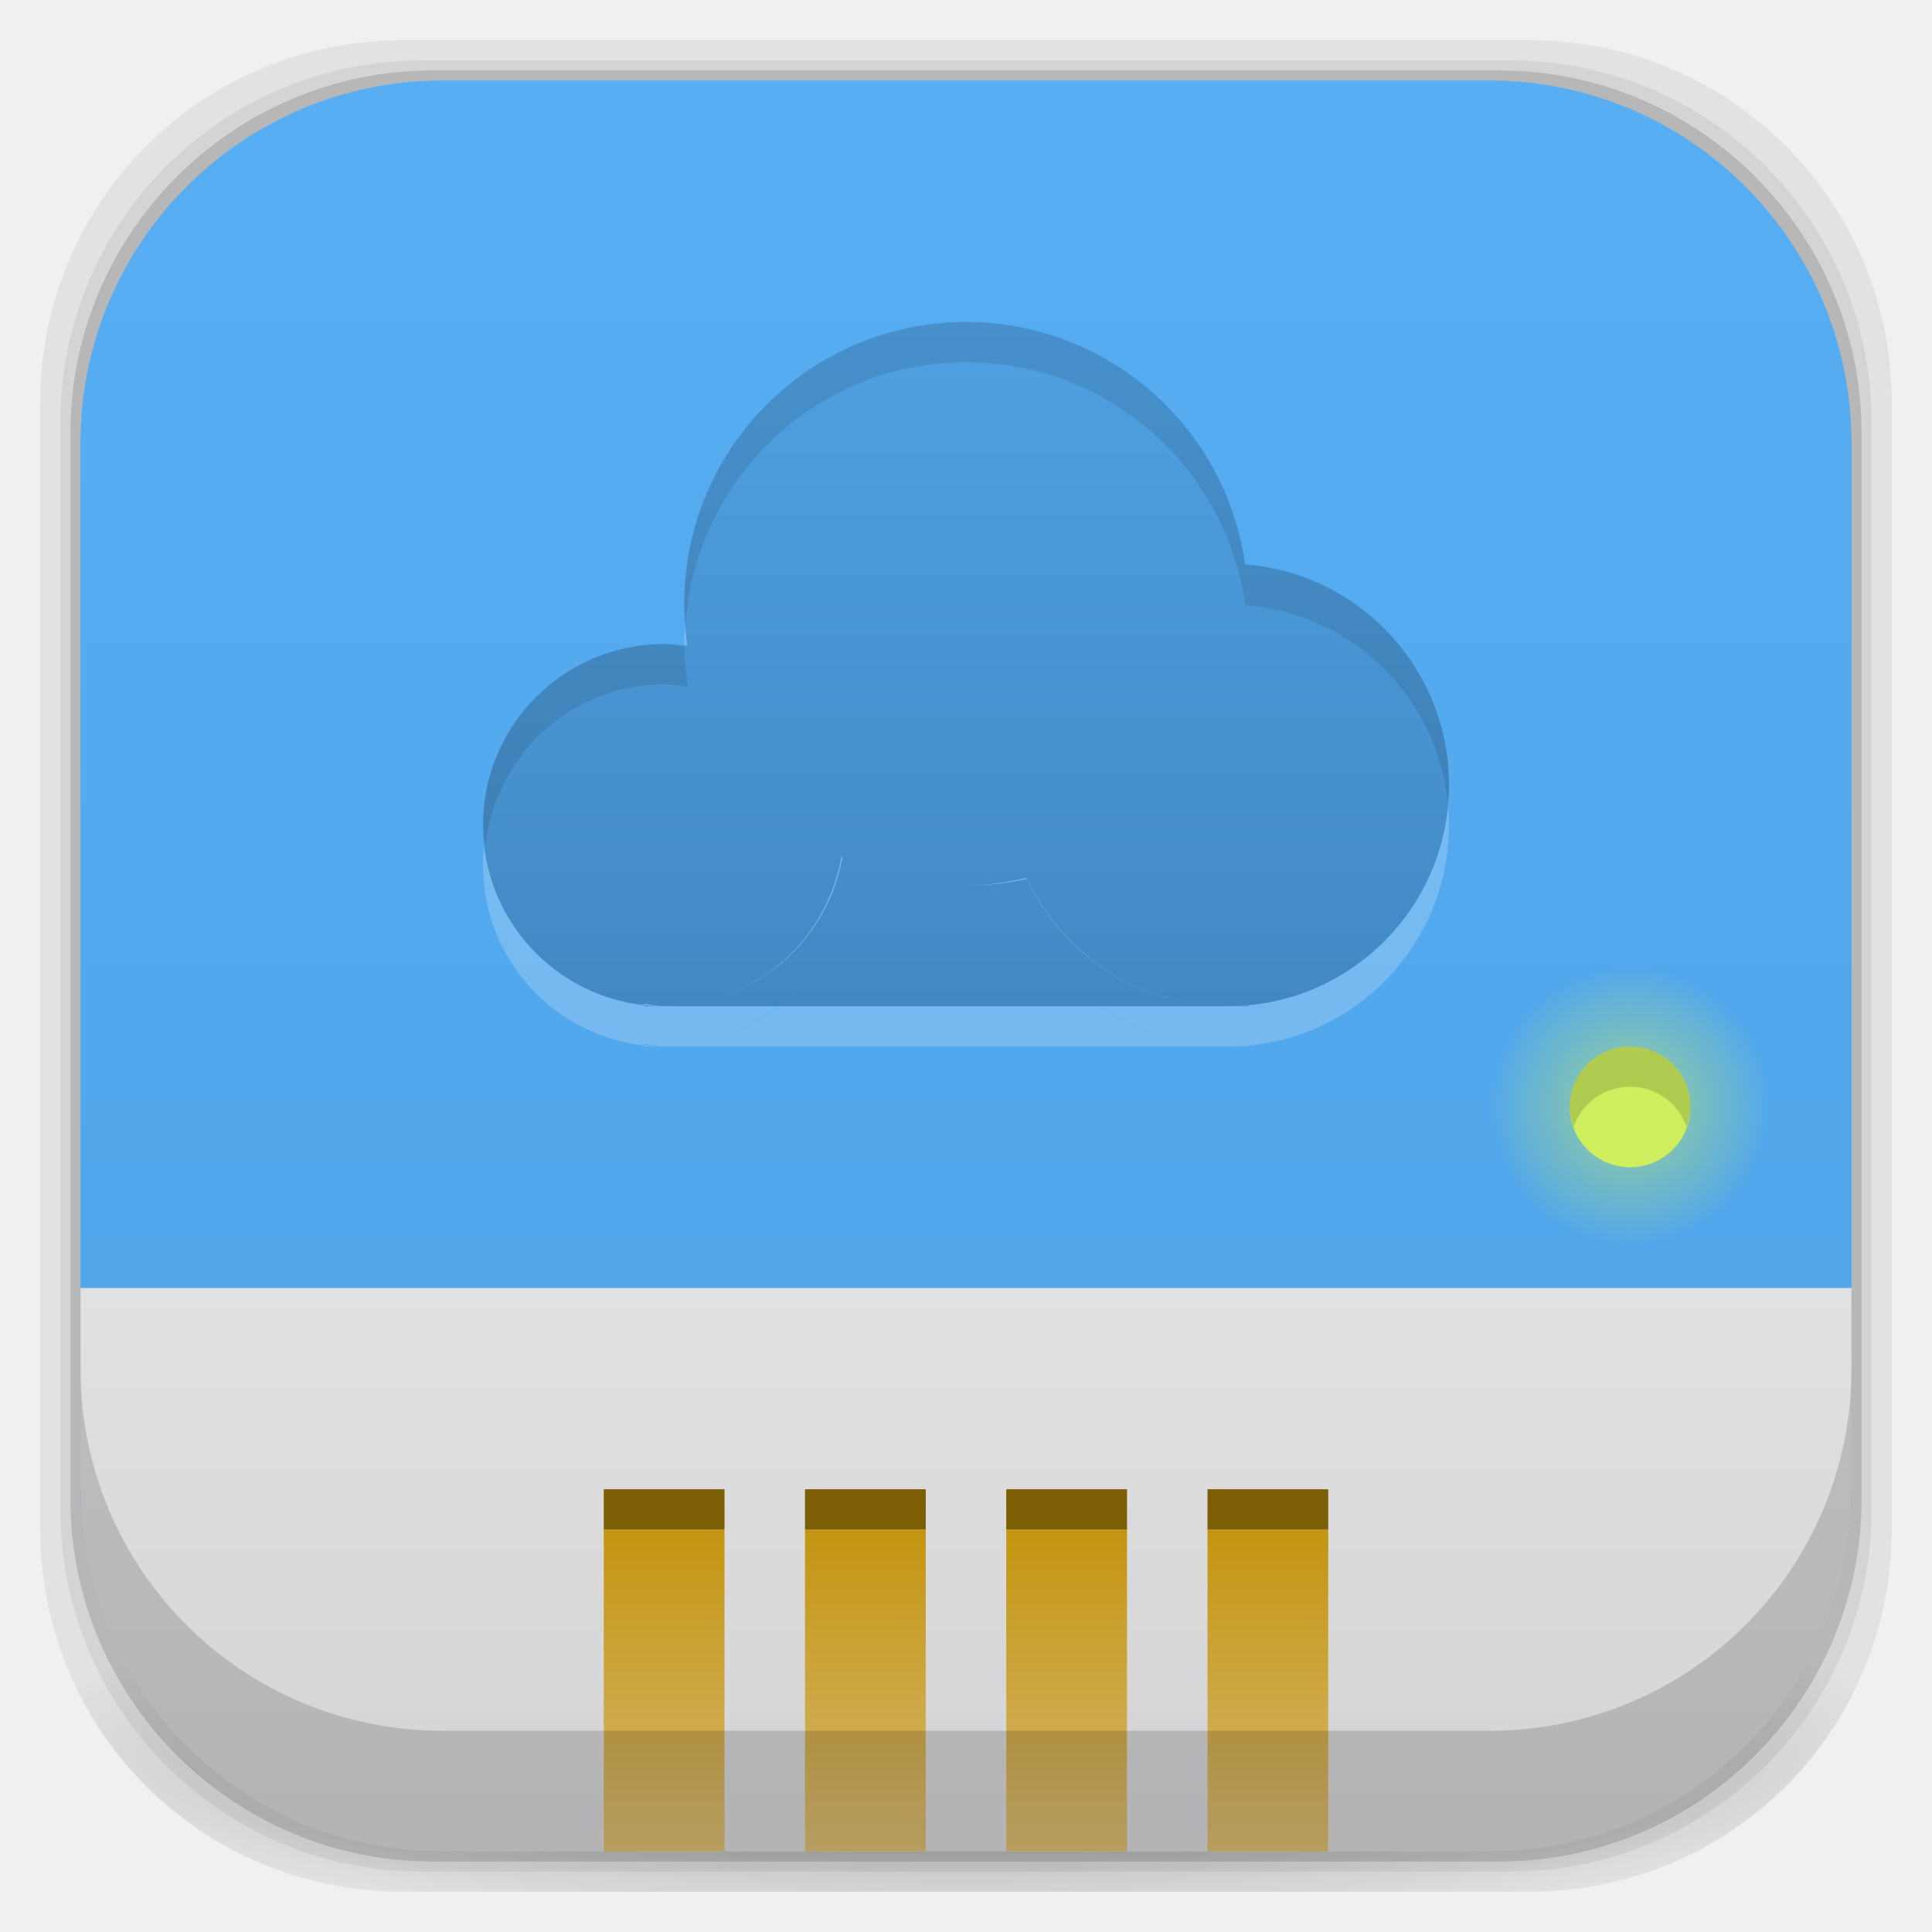
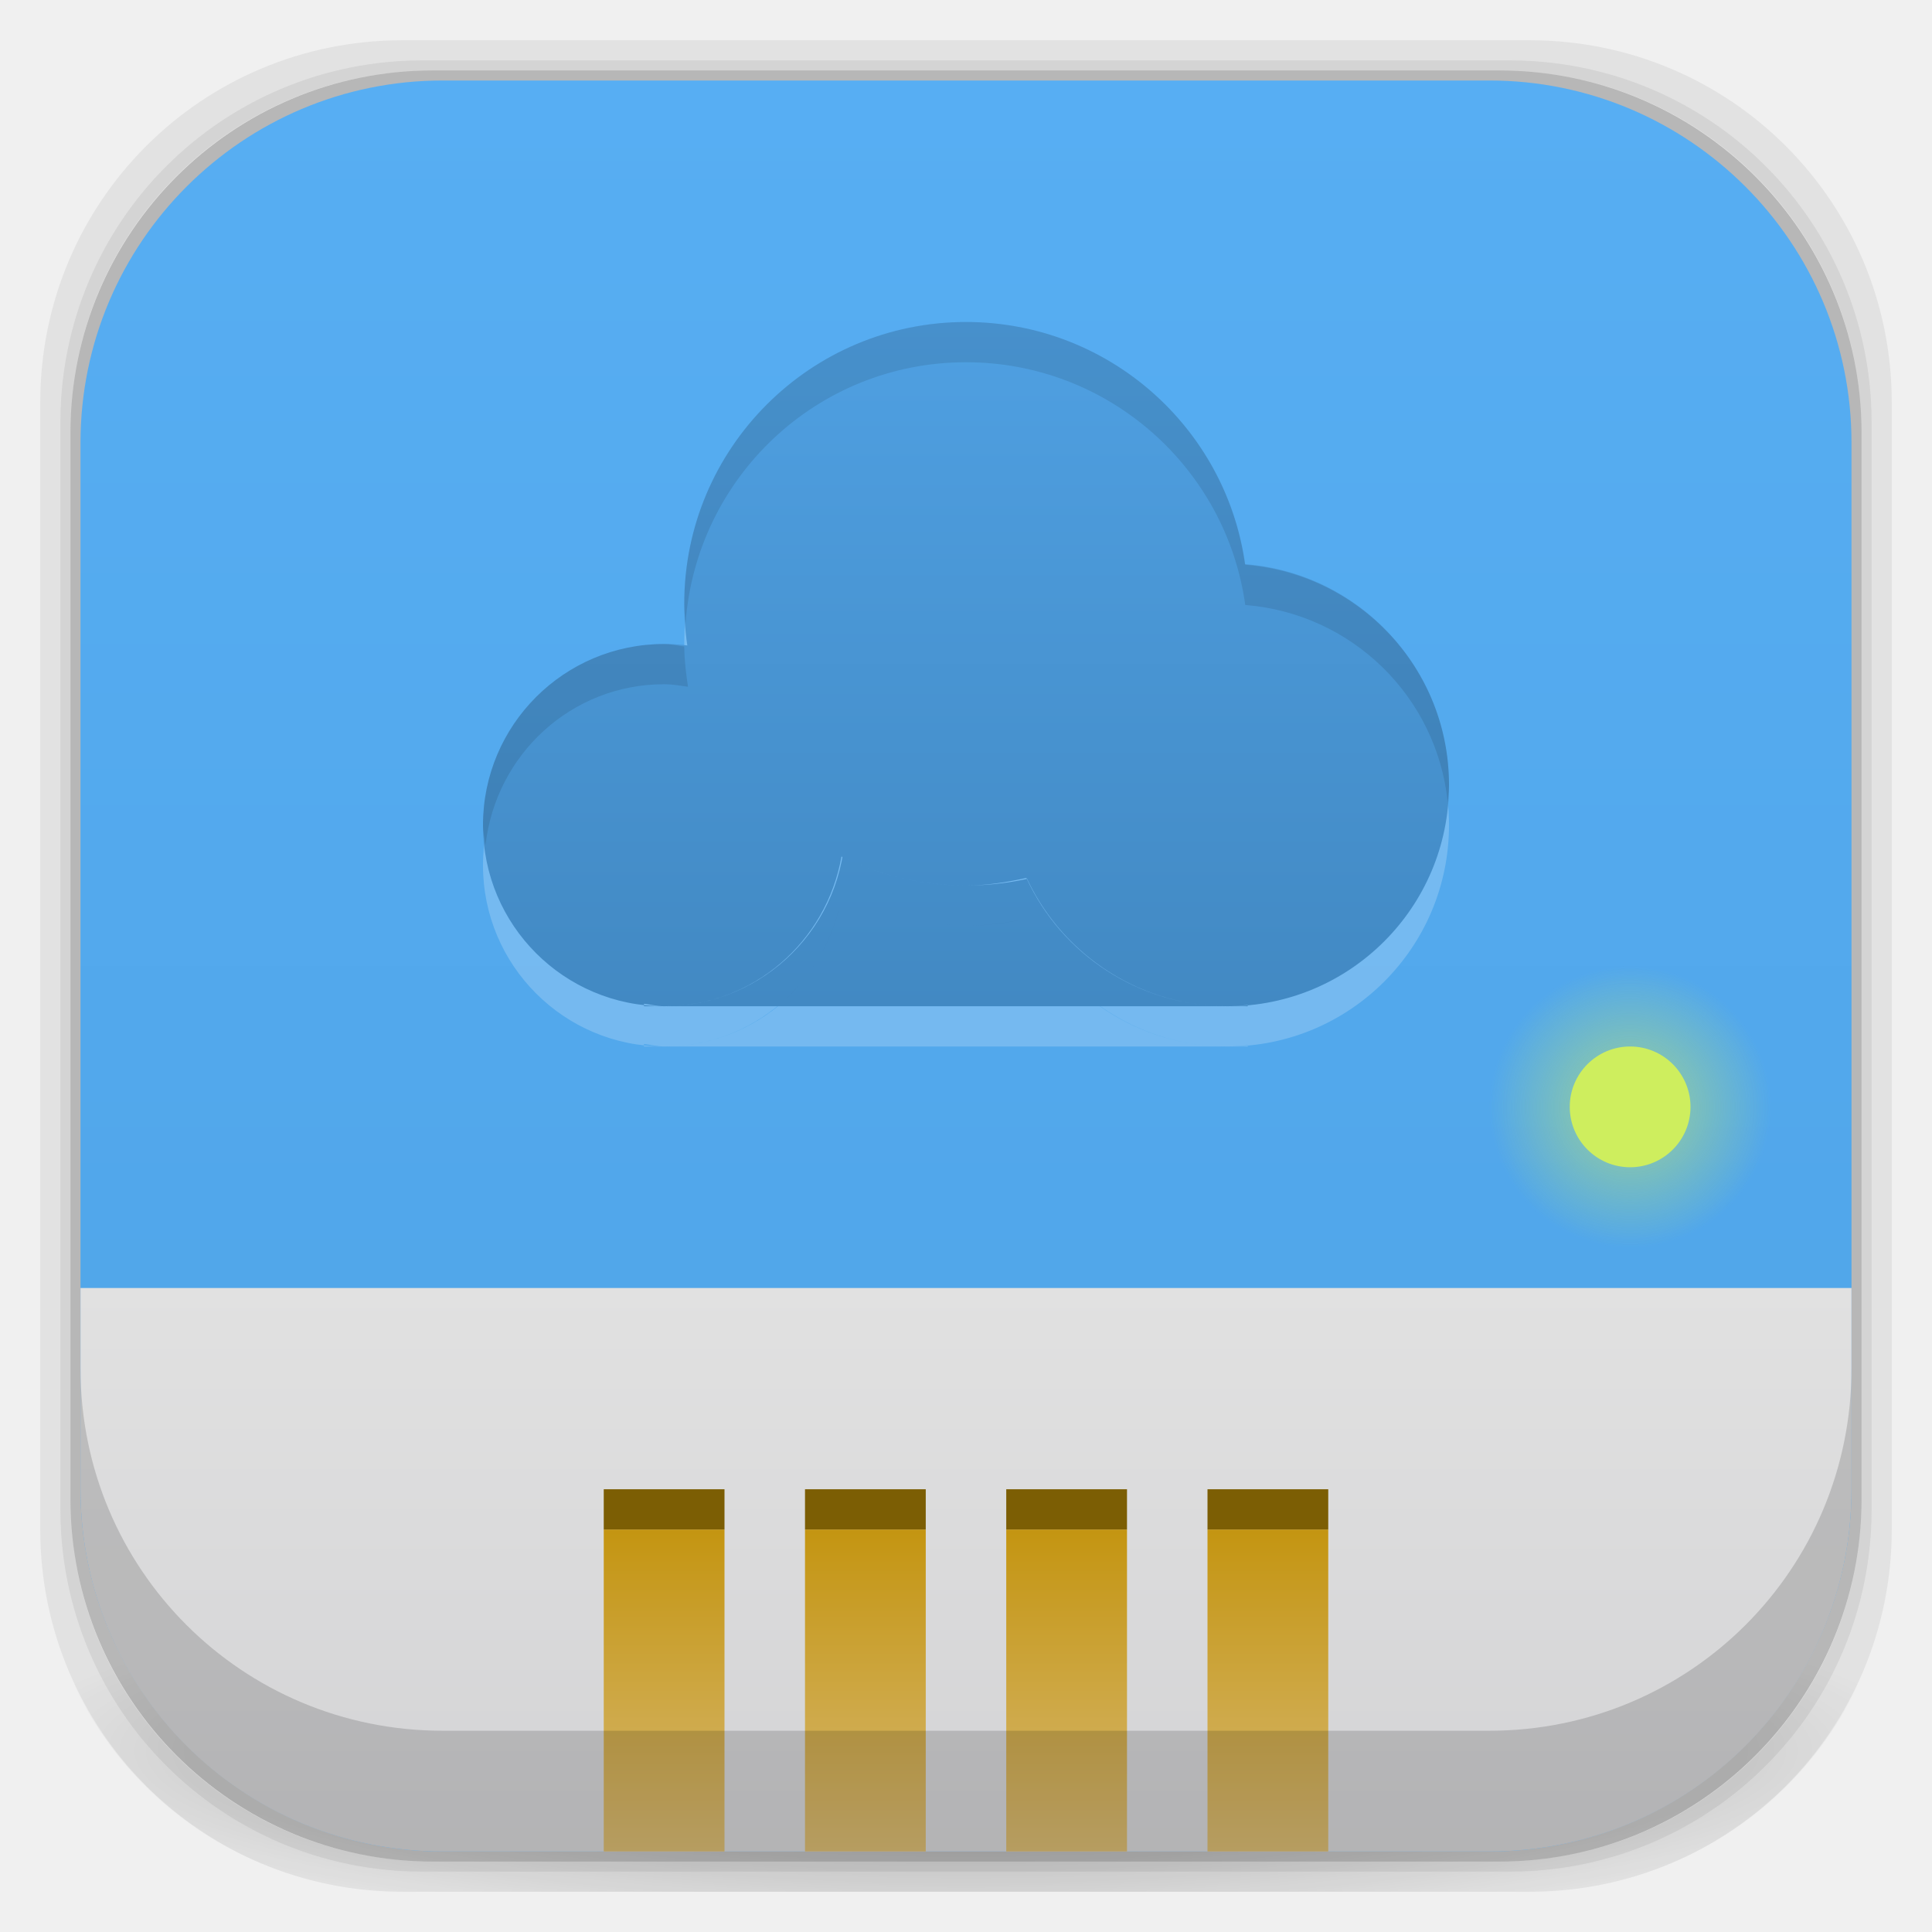
<svg xmlns="http://www.w3.org/2000/svg" xmlns:xlink="http://www.w3.org/1999/xlink" width="48" height="48" id="svg4230" version="1.1">
  <defs id="defs4232">
    <linearGradient id="linearGradient4028">
      <stop style="stop-color:#d6b872;stop-opacity:1;" offset="0" id="stop4030" />
      <stop style="stop-color:#c49511;stop-opacity:1;" offset="1" id="stop4032" />
    </linearGradient>
    <linearGradient id="linearGradient4016">
      <stop style="stop-color:#ceee5e;stop-opacity:1;" offset="0" id="stop4018" />
      <stop style="stop-color:#ceee5e;stop-opacity:0;" offset="1" id="stop4020" />
    </linearGradient>
    <linearGradient id="linearGradient3985">
      <stop style="stop-color:#4289c3;stop-opacity:1;" offset="0" id="stop3987" />
      <stop style="stop-color:#4fa0e2;stop-opacity:1;" offset="1" id="stop3989" />
    </linearGradient>
    <linearGradient id="linearGradient3911">
      <stop style="stop-color:#d3d3d5;stop-opacity:1;" offset="0" id="stop3913" />
      <stop style="stop-color:#e1e1e1;stop-opacity:1;" offset="1" id="stop3915" />
    </linearGradient>
    <linearGradient id="linearGradient3868">
      <stop style="stop-color:#375702;stop-opacity:1;" offset="0" id="stop3870" />
      <stop style="stop-color:#3a5c05;stop-opacity:1;" offset="1" id="stop3872" />
    </linearGradient>
    <linearGradient id="linearGradient3869">
      <stop style="stop-color:#fef3f1;stop-opacity:1;" offset="0" id="stop3871" />
      <stop style="stop-color:#ffe4e7;stop-opacity:1;" offset="1" id="stop3873" />
    </linearGradient>
    <linearGradient id="linearGradient4524">
      <stop style="stop-color:#4ea3e6;stop-opacity:1;" offset="0" id="stop4526" />
      <stop style="stop-color:#57aef3;stop-opacity:1;" offset="1" id="stop4528" />
    </linearGradient>
    <linearGradient id="linearGradient4512">
      <stop style="stop-color:#d9d2d1;stop-opacity:1;" offset="0" id="stop4514" />
      <stop style="stop-color:#fefcfc;stop-opacity:1;" offset="1" id="stop4516" />
    </linearGradient>
    <linearGradient id="linearGradient4243">
      <stop style="stop-color:#000000;stop-opacity:1;" offset="0" id="stop4245" />
      <stop style="stop-color:#000000;stop-opacity:0;" offset="1" id="stop4247" />
    </linearGradient>
    <linearGradient id="linearGradient4216">
      <stop style="stop-color:#a0c4e6;stop-opacity:1;" offset="0" id="stop4218" />
      <stop style="stop-color:#d0e2f1;stop-opacity:1;" offset="1" id="stop4220" />
    </linearGradient>
    <linearGradient id="linearGradient4208">
      <stop style="stop-color:#70a3d6;stop-opacity:1;" offset="0" id="stop4210" />
      <stop style="stop-color:#88b6e1;stop-opacity:1;" offset="1" id="stop4212" />
    </linearGradient>
    <linearGradient id="linearGradient4200">
      <stop style="stop-color:#427dbe;stop-opacity:1;" offset="0" id="stop4202" />
      <stop style="stop-color:#739bd1;stop-opacity:1;" offset="1" id="stop4204" />
    </linearGradient>
    <linearGradient id="linearGradient4192">
      <stop style="stop-color:#4970a4;stop-opacity:1;" offset="0" id="stop4194" />
      <stop style="stop-color:#6090c0;stop-opacity:1;" offset="1" id="stop4196" />
    </linearGradient>
    <radialGradient xlink:href="#linearGradient3688-166-749-5-9-1" id="radialGradient4351" gradientUnits="userSpaceOnUse" gradientTransform="matrix(2.320171,0,0,0.4,28.61784,28.6)" cx="4.993" cy="43.5" fx="4.993" fy="43.5" r="2.5" />
    <linearGradient id="linearGradient3688-166-749-5-9-1">
      <stop id="stop2883-0-2-9" style="stop-color:#181818;stop-opacity:1" offset="0" />
      <stop id="stop2885-5-3-8" style="stop-color:#181818;stop-opacity:0" offset="1" />
    </linearGradient>
    <linearGradient id="linearGradient3688-464-309-8-9-4">
      <stop id="stop2889-9-9-1" style="stop-color:#181818;stop-opacity:1" offset="0" />
      <stop id="stop2891-4-2-9" style="stop-color:#181818;stop-opacity:0" offset="1" />
    </linearGradient>
    <linearGradient id="linearGradient3702-501-757-0-4-0">
      <stop id="stop2895-0-2-1" style="stop-color:#181818;stop-opacity:0" offset="0" />
      <stop id="stop2897-2-8-2" style="stop-color:#181818;stop-opacity:1" offset="0.5" />
      <stop id="stop2899-6-1-6" style="stop-color:#181818;stop-opacity:0" offset="1" />
    </linearGradient>
    <linearGradient id="linearGradient3811-3">
      <stop style="stop-color:#000000;stop-opacity:1;" offset="0" id="stop3813-0" />
      <stop style="stop-color:#000000;stop-opacity:0;" offset="1" id="stop3815-0" />
    </linearGradient>
    <clipPath id="clipPath-887332295">
      <g id="g3945" transform="translate(0,-1004.362)">
        <rect id="rect3947" fill="#1890d0" width="46" height="46" x="1" y="1005.36" rx="4" />
      </g>
    </clipPath>
    <clipPath id="clipPath-867792831">
      <g id="g3940" transform="translate(0,-1004.362)">
        <rect id="rect3942" fill="#1890d0" width="46" height="46" x="1" y="1005.36" rx="4" />
      </g>
    </clipPath>
    <linearGradient gradientTransform="translate(-47.99779,0.00221467)" gradientUnits="userSpaceOnUse" x2="47" x1="1" id="linearGradient3764">
      <stop id="stop3935" stop-opacity="1" stop-color="#e4e4e4" />
      <stop id="stop3937" stop-opacity="1" stop-color="#eee" offset="1" />
    </linearGradient>
    <radialGradient xlink:href="#linearGradient4243" id="radialGradient4274" gradientUnits="userSpaceOnUse" gradientTransform="matrix(1.043478,0,0,0.1956518,-1.04348,35.18481)" cx="24" cy="42.5" fx="24" fy="42.5" r="23" />
    <linearGradient xlink:href="#linearGradient4524" id="linearGradient4530" x1="24" y1="46" x2="24" y2="2" gradientUnits="userSpaceOnUse" />
    <linearGradient xlink:href="#linearGradient4512" id="linearGradient4554" gradientUnits="userSpaceOnUse" x1="12.5" y1="28" x2="12.5" y2="17" />
    <clipPath id="clipPath-368322014">
      <g transform="translate(0,-1004.362)" id="g17">
        <path style="fill:#1890d0" d="m -24,13 c 0,1.105 -0.672,2 -1.5,2 -0.828,0 -1.5,-0.895 -1.5,-2 0,-1.105 0.672,-2 1.5,-2 0.828,0 1.5,0.895 1.5,2 z" transform="matrix(15.33333,0,0,11.5,415,878.8622)" id="path19" />
      </g>
    </clipPath>
    <linearGradient xlink:href="#linearGradient3869" id="linearGradient3875" x1="24" y1="8" x2="24" y2="38" gradientUnits="userSpaceOnUse" gradientTransform="translate(-44,1004.362)" />
    <linearGradient xlink:href="#linearGradient3869" id="linearGradient3908" x1="-44.231" y1="3" x2="-44.231" y2="28" gradientUnits="userSpaceOnUse" gradientTransform="matrix(1.3,0,0,1.04,82.5,6.88)" />
    <clipPath id="clipPath-368322014-4">
      <g transform="translate(0,-1004.362)" id="g17-3">
        <path style="fill:#1890d0" d="m -24,13 c 0,1.105 -0.672,2 -1.5,2 -0.828,0 -1.5,-0.895 -1.5,-2 0,-1.105 0.672,-2 1.5,-2 0.828,0 1.5,0.895 1.5,2 z" transform="matrix(15.33333,0,0,11.5,415,878.8622)" id="path19-0" />
      </g>
    </clipPath>
    <linearGradient xlink:href="#linearGradient3868" id="linearGradient3874" x1="24" y1="1015.362" x2="24" y2="1039.362" gradientUnits="userSpaceOnUse" />
    <linearGradient xlink:href="#linearGradient4524-0" id="linearGradient4530-7" x1="24" y1="46" x2="24" y2="2" gradientUnits="userSpaceOnUse" />
    <linearGradient id="linearGradient4524-0">
      <stop style="stop-color:#76bc19;stop-opacity:1;" offset="0" id="stop4526-6" />
      <stop style="stop-color:#85d509;stop-opacity:1;" offset="1" id="stop4528-0" />
    </linearGradient>
    <linearGradient xlink:href="#linearGradient3911" id="linearGradient3917" x1="24" y1="46" x2="24" y2="32" gradientUnits="userSpaceOnUse" />
    <linearGradient xlink:href="#linearGradient3985" id="linearGradient3991" x1="24" y1="25" x2="24" y2="8" gradientUnits="userSpaceOnUse" />
    <radialGradient xlink:href="#linearGradient4016" id="radialGradient4022" cx="40.5" cy="27.5" fx="40.5" fy="27.5" r="1.5" gradientUnits="userSpaceOnUse" />
    <linearGradient xlink:href="#linearGradient4028" id="linearGradient4034" x1="33" y1="1050.362" x2="33" y2="1042.362" gradientUnits="userSpaceOnUse" gradientTransform="translate(-1,0)" />
    <linearGradient xlink:href="#linearGradient4028" id="linearGradient4038" gradientUnits="userSpaceOnUse" x1="33" y1="1050.362" x2="33" y2="1042.362" gradientTransform="translate(-6,0)" />
    <linearGradient xlink:href="#linearGradient4028" id="linearGradient4042" gradientUnits="userSpaceOnUse" gradientTransform="translate(-11,0)" x1="33" y1="1050.362" x2="33" y2="1042.362" />
    <linearGradient xlink:href="#linearGradient4028" id="linearGradient4046" gradientUnits="userSpaceOnUse" gradientTransform="translate(-16,0)" x1="33" y1="1050.362" x2="33" y2="1042.362" />
  </defs>
  <g id="layer3" style="display:inline">
    <path style="opacity:0.06;fill:#000000;fill-opacity:1;stroke:none" d="M 10,1 C 5.014,1 1,5.014 1,10 l 0,28 c 0,4.986 4.014,9 9,9 l 28,0 c 4.986,0 9,-4.014 9,-9 L 47,10 C 47,5.014 42.986,1 38,1 L 10,1 z m 0.5,0.5 27,0 c 4.986,0 9,4.014 9,9 l 0,27 c 0,4.986 -4.014,9 -9,9 l -27,0 c -4.986,0 -9,-4.014 -9,-9 l 0,-27 c 0,-4.986 4.014,-9 9,-9 z" id="rect3829" />
    <path style="opacity:0.12;fill:#000000;fill-opacity:1;stroke:none" d="m 10.5,1.5 c -4.986,0 -9,4.014 -9,9 l 0,27 c 0,4.986 4.014,9 9,9 l 27,0 c 4.986,0 9,-4.014 9,-9 l 0,-27 c 0,-4.986 -4.014,-9 -9,-9 l -27,0 z m 0.25,0.25 26.5,0 c 4.986,0 9,4.014 9,9 l 0,26.5 c 0,4.986 -4.014,9 -9,9 l -26.5,0 c -4.986,0 -9,-4.014 -9,-9 l 0,-26.5 c 0,-4.986 4.014,-9 9,-9 z" id="rect3827" />
    <rect style="opacity:0.24;fill:#000000;fill-opacity:1;stroke:none" id="rect3038-4" width="44.5" height="44.5" x="1.75" y="1.75" ry="9" rx="9" />
  </g>
  <g id="layer6" style="display:inline">
    <path style="opacity:0.3;fill:url(#radialGradient4274);fill-opacity:1;stroke:none" d="M 1.031,39 C 1.519,43.519 5.347,47 10,47 l 28,0 c 4.653,0 8.481,-3.481 8.969,-8 l -45.938,0 z" id="rect4241" />
  </g>
  <g id="layer2" style="display:inline">
    <rect style="fill:url(#linearGradient4530);fill-opacity:1;stroke:none" id="rect3038" width="44" height="44" x="2" y="2" ry="9" rx="9" />
  </g>
  <g id="layer1" transform="translate(0,-1004.362)" style="display:inline">
-     <path transform="matrix(2.333333,0,0,2.333333,-54,967.6955)" d="m 42,27.5 a 1.5,1.5 0 1 1 -3,0 1.5,1.5 0 1 1 3,0 z" id="path4006" style="fill:url(#radialGradient4022);fill-opacity:1;stroke:none;opacity:0.6" />
+     <path transform="matrix(2.333333,0,0,2.333333,-54,967.6955)" d="M 42,27.5 C 42,28.328 41.328,29 40.5,29 39.672,29 39,28.328 39,27.5 39,26.672 39.672,26 40.5,26 c 0.828,0 1.5,0.672 1.5,1.5 z" id="path4006" style="fill:url(#radialGradient4022);fill-opacity:1;stroke:none;opacity:0.6" />
    <path d="m 20.906,1026.643 c -0.372,2.11 -2.189,3.719 -4.406,3.719 l 14,0 c -2.217,0 -4.129,-1.298 -5,-3.188 -0.485,0.106 -0.983,0.188 -1.5,0.188 -1.11,0 -2.162,-0.259 -3.094,-0.719 z m 9.594,3.719 0.5,0 0,-0.031 c -0.165,0.015 -0.331,0.031 -0.5,0.031 z m -14,0 c -0.172,0 -0.333,-0.044 -0.5,-0.062 l 0,0.062 0.5,0 z M 31,1020.362 c 0,3.866 -3.134,7 -7,7 -3.866,0 -7,-3.134 -7,-7 0,-3.866 3.134,-7 7,-7 3.866,0 7,3.134 7,7 z m 5,4.5 c 0,3.038 -2.462,5.5 -5.5,5.5 -3.038,0 -5.5,-2.462 -5.5,-5.5 0,-3.038 2.462,-5.5 5.5,-5.5 3.038,0 5.5,2.462 5.5,5.5 z m -15,1 c 0,2.485 -2.015,4.5 -4.5,4.5 -2.485,0 -4.5,-2.015 -4.5,-4.5 0,-2.485 2.015,-4.5 4.5,-4.5 2.485,0 4.5,2.015 4.5,4.5 z" style="fill:#ffffff;fill-opacity:1;stroke:none;opacity:0.2" id="path4000" />
    <path style="fill:url(#linearGradient3917);fill-opacity:1;stroke:none;display:inline" d="M 2 32 L 2 37 C 2 41.986 6.014 46 11 46 L 37 46 C 41.986 46 46 41.986 46 37 L 46 32 L 2 32 z " transform="translate(0,1004.362)" id="rect3106" />
    <path id="rect3943" style="fill:url(#linearGradient3991);fill-opacity:1;stroke:none" d="M 20.906,21.281 C 20.534,23.392 18.717,25 16.5,25 l 14,0 c -2.217,0 -4.129,-1.298 -5,-3.188 C 25.015,21.919 24.517,22 24,22 22.89,22 21.838,21.741 20.906,21.281 z M 30.5,25 31,25 31,24.969 C 30.835,24.984 30.669,25 30.5,25 z m -14,0 C 16.328,25 16.167,24.956 16,24.938 L 16,25 16.5,25 z M 31,15 c 0,3.866 -3.134,7 -7,7 -3.866,0 -7,-3.134 -7,-7 0,-3.866 3.134,-7 7,-7 3.866,0 7,3.134 7,7 z m 5,4.5 c 0,3.038 -2.462,5.5 -5.5,5.5 -3.038,0 -5.5,-2.462 -5.5,-5.5 0,-3.038 2.462,-5.5 5.5,-5.5 3.038,0 5.5,2.462 5.5,5.5 z m -15,1 c 0,2.485 -2.015,4.5 -4.5,4.5 -2.485,0 -4.5,-2.015 -4.5,-4.5 0,-2.485 2.015,-4.5 4.5,-4.5 2.485,0 4.5,2.015 4.5,4.5 z" transform="translate(0,1004.362)" />
    <path style="fill:#000000;fill-opacity:1;stroke:none;opacity:0.1" d="M 24 8 C 20.134 8 17 11.134 17 15 C 17 15.168 17.02 15.335 17.031 15.5 C 17.288 11.868 20.302 9 24 9 C 27.537 9 30.466 11.624 30.938 15.031 C 33.584 15.24 35.702 17.308 35.969 19.938 C 35.98 19.793 36 19.648 36 19.5 C 36 16.61 33.77 14.255 30.938 14.031 C 30.466 10.624 27.537 8 24 8 z M 16.5 16 C 14.015 16 12 18.015 12 20.5 C 12 20.672 12.044 20.833 12.062 21 C 12.315 18.754 14.186 17 16.5 17 C 16.704 17 16.897 17.036 17.094 17.062 C 17.044 16.735 17.003 16.403 17 16.062 C 16.833 16.044 16.672 16 16.5 16 z M 20.906 22.281 C 20.813 22.809 20.632 23.302 20.375 23.75 C 20.633 23.304 20.814 22.807 20.906 22.281 z M 20.375 23.75 C 20.246 23.974 20.101 24.178 19.938 24.375 C 20.101 24.179 20.246 23.972 20.375 23.75 z M 19.938 24.375 C 19.802 24.538 19.657 24.701 19.5 24.844 C 19.664 24.697 19.797 24.544 19.938 24.375 z M 25.406 22.844 C 24.951 22.94 24.484 23 24 23 C 24.483 23 24.951 22.937 25.406 22.844 z M 24 23 C 23.723 23 23.457 22.969 23.188 22.938 C 23.455 22.968 23.725 23 24 23 z " transform="translate(0,1004.362)" id="path3993" />
-     <path style="opacity:1;fill:#ceee5e;fill-opacity:1;stroke:none" id="path4004" d="m 42,27.5 a 1.5,1.5 0 1 1 -3,0 1.5,1.5 0 1 1 3,0 z" transform="translate(0,1004.362)" />
+     <path style="opacity:1;fill:#ceee5e;fill-opacity:1;stroke:none" id="path4004" d="M 42,27.5 C 42,28.328 41.328,29 40.5,29 39.672,29 39,28.328 39,27.5 39,26.672 39.672,26 40.5,26 c 0.828,0 1.5,0.672 1.5,1.5 z" transform="translate(0,1004.362)" />
    <rect style="fill:url(#linearGradient4034);fill-opacity:1;stroke:none" id="rect4026" width="3" height="8" x="30" y="1042.362" />
    <rect y="1042.362" x="25" height="8" width="3" id="rect4036" style="fill:url(#linearGradient4038);fill-opacity:1;stroke:none" />
    <rect style="fill:url(#linearGradient4042);fill-opacity:1;stroke:none" id="rect4040" width="3" height="8" x="20" y="1042.362" />
    <rect y="1042.362" x="15" height="8" width="3" id="rect4044" style="fill:url(#linearGradient4046);fill-opacity:1;stroke:none" />
    <rect style="fill:#7c5e04;fill-opacity:1;stroke:none" id="rect4048" width="3" height="1" x="15" y="1041.362" />
    <rect y="1041.362" x="20" height="1" width="3" id="rect4050" style="fill:#7c5e04;fill-opacity:1;stroke:none" />
    <rect style="fill:#7c5e04;fill-opacity:1;stroke:none" id="rect4052" width="3" height="1" x="25" y="1041.362" />
    <rect y="1041.362" x="30" height="1" width="3" id="rect4054" style="fill:#7c5e04;fill-opacity:1;stroke:none" />
-     <path style="opacity:0.15;fill:#000000;fill-opacity:1;stroke:none" d="M 40.5 26 C 39.672 26 39 26.672 39 27.5 C 39 27.673 39.04 27.846 39.094 28 C 39.298 27.414 39.844 27 40.5 27 C 41.156 27 41.702 27.414 41.906 28 C 41.96 27.846 42 27.673 42 27.5 C 42 26.672 41.328 26 40.5 26 z " transform="translate(0,1004.362)" id="path4056" />
  </g>
  <g id="layer4" style="display:inline">
    <path style="opacity:0.15;fill:#000000;fill-opacity:1;stroke:none" d="m 2,34 0,3 c 0,4.986 4.014,9 9,9 l 26,0 c 4.986,0 9,-4.014 9,-9 l 0,-3 c 0,4.986 -4.014,9 -9,9 L 11,43 C 6.014,43 2,38.986 2,34 z" id="rect3038-42" />
  </g>
  <g id="layer7" style="display:none">
    <rect rx="9" ry="9" y="2" x="2" height="44" width="44" id="rect4169" style="fill:#abe1ad;fill-opacity:1;stroke:none;display:inline" />
  </g>
</svg>
